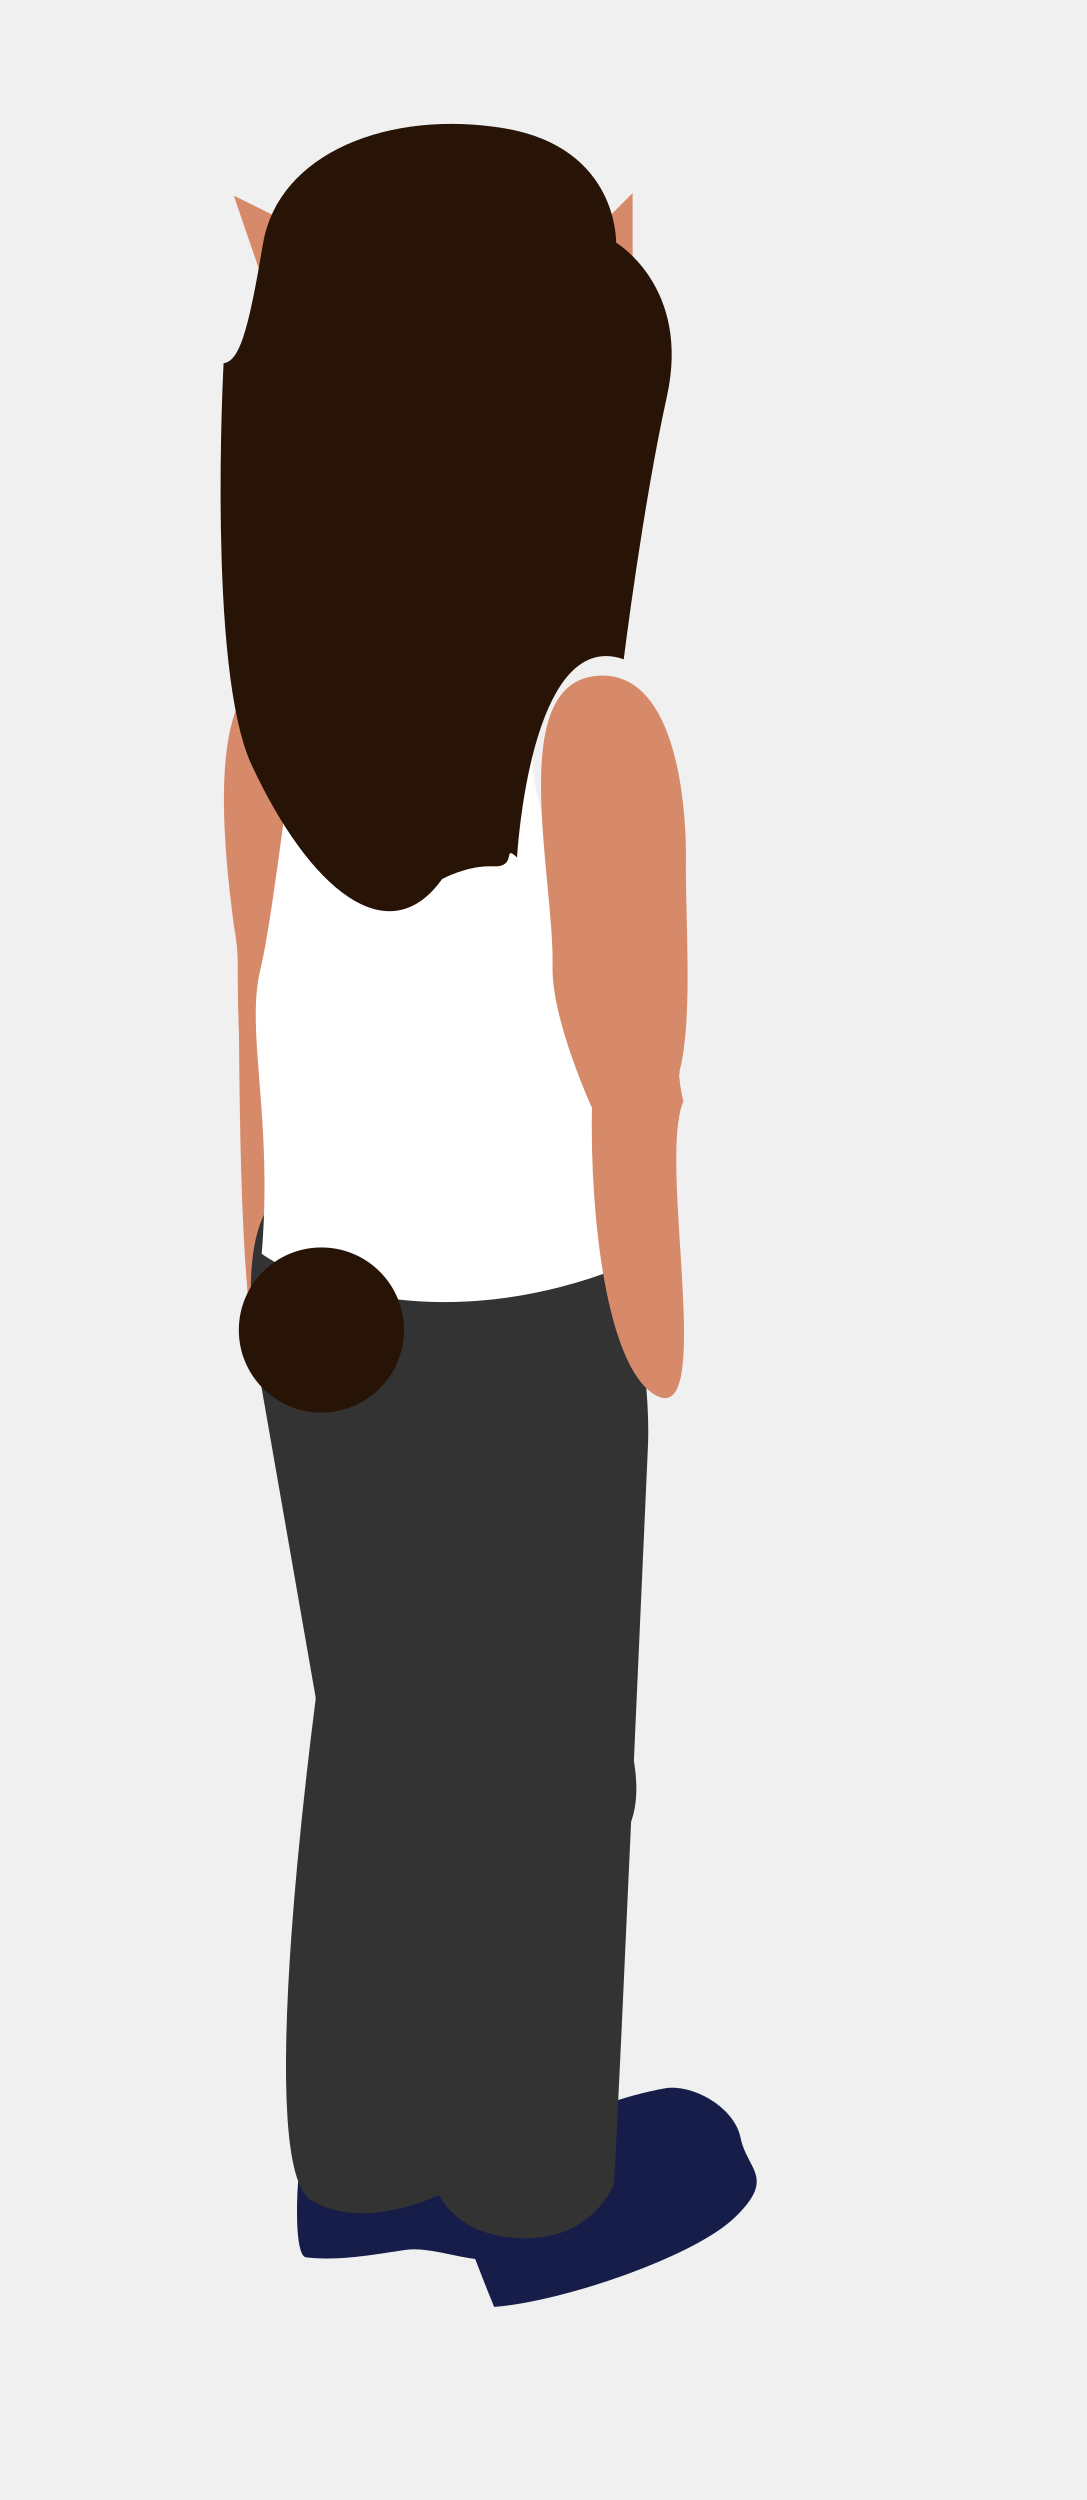
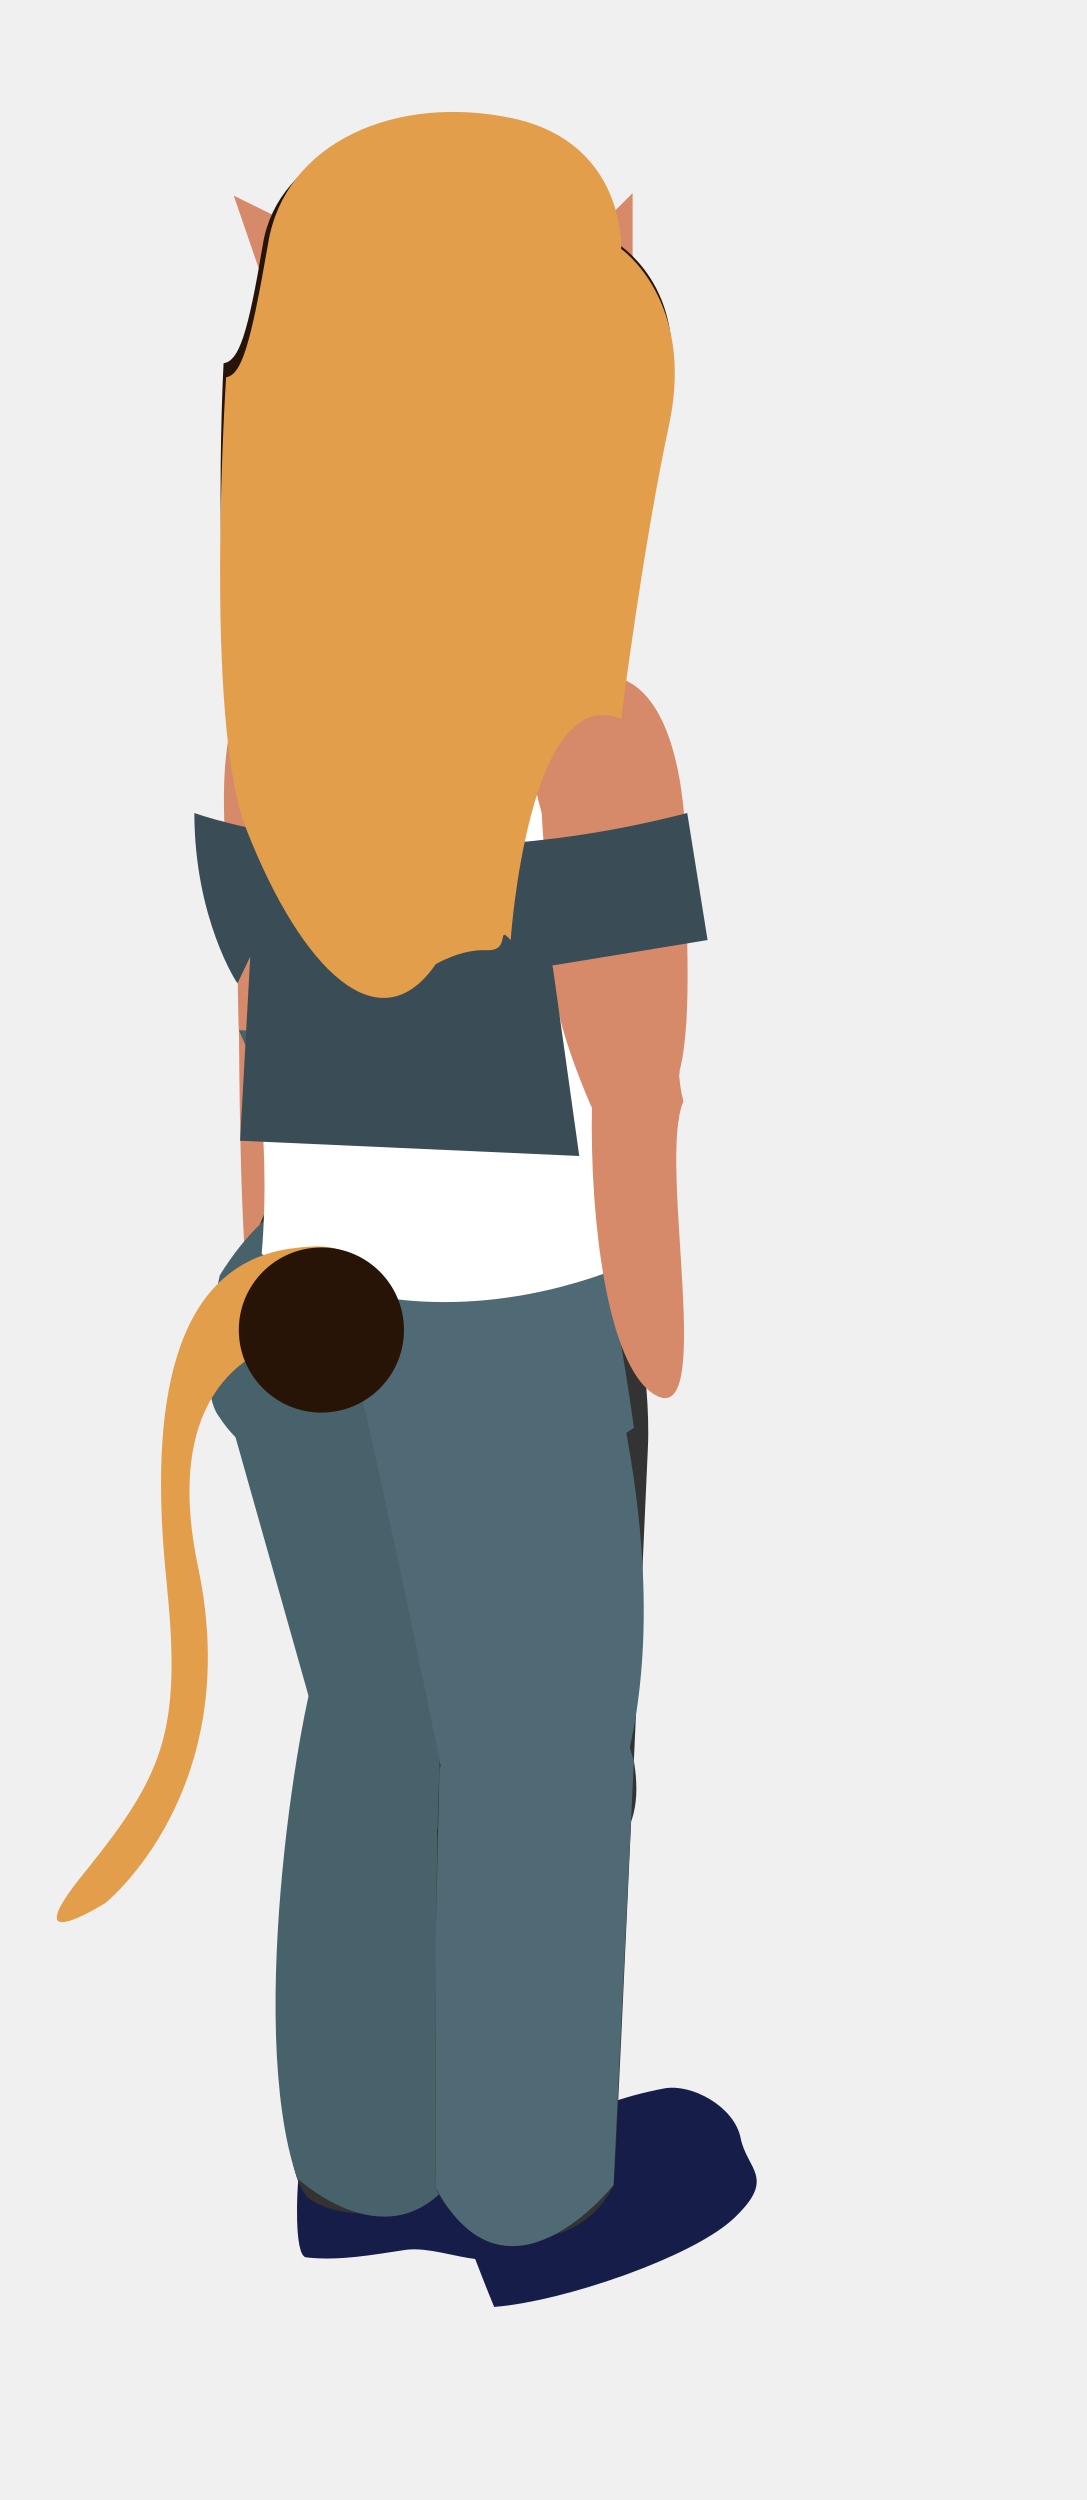
<svg xmlns="http://www.w3.org/2000/svg" version="1.1" id="Layer_1" x="0px" y="0px" viewBox="0 0 85.5 196.8" style="enable-background:new 0 0 85.5 196.8;" xml:space="preserve">
  <style type="text/css">
	.st0{fill:#D68A69;}
	.st1{fill:#171D49;}
	.st2{fill:#333333;}
- 	.st3{fill:#FFFFFF;}
- 	.st4{fill:#281406;}
+ 	.st3{fill:#48626B;}
+ 	.st4{fill:#506A75;}
+ 	.st5{fill:#FFFFFF;}
+ 	.st6{fill:#3A4D57;}
+ 	.st7{fill:#281406;}
+ 	.st8{fill:#E29E4B;}
</style>
  <g id="Layer_1_1_">
    <g id="left">
      <g id="_x30_0_2_">
        <polyline id="ear_x5F_front" class="st0" points="44.8,20.2 49.8,24.2 49.8,15.2    " />
        <polyline id="ear_x5F_back" class="st0" points="20.7,22.1 26.5,19.4 18.4,15.4    " />
+         <polygon id="CAT_x5F_chest" class="st0" points="37.8,64 38.4,71 43.2,71 49.6,48.6 37.8,50    " />
        <path id="arm_x5F_back_x5F_top" class="st0" d="M22.7,84.9c1,1.3,2.1-0.2,3.5-2.1c0-0.5,0.1-0.8,0.1-1c0.2-3,1.7-14.4,1.7-15.2     c-0.2-5.3,0-13.8-5.5-13.9c-6.5-0.1-4.9,13.9-4.1,20.1c0.5,2.7,0.2,2.7,0.4,8.3C19.4,83.7,20.5,84.2,22.7,84.9z" />
        <path id="arm_x5F_back_x5F_bot" class="st0" d="M22,112.1c3.6,3.2,4.1-24.3,4.3-30.3c-0.7-1.7-2.3-2.8-3.3-4     c-2.2-0.8-3.5,0.5-4.2,2.3C18.9,91.5,19,109.6,22,112.1z" />
        <path id="foot_x5F_front" class="st1" d="M38.9,181.6c5.4-0.4,15.9-4,19-7.1c3.2-3.1,0.9-3.7,0.4-6.2s-3.9-4.3-6-3.9     c-6.5,1.2-11.8,4.5-17,8.2C36.6,175.6,37.7,178.7,38.9,181.6z" />
        <path id="foot_x5F_back" class="st1" d="M41.4,175c1.2-5.2-3.4-6.9-6.8-8.9c-3.3-1.9-6.4,2-8.3,3c-1.8,1-0.4,1.4-1.6,1.6     c-0.5,0.1-0.8-0.4-1.1,0.3c0.1-0.4-0.1-0.1-0.1,0.5c-0.1,0.5-0.4,6.1,0.6,6.2c2.6,0.3,5.2-0.2,7.9-0.6     C35.5,176.7,40.3,180.2,41.4,175z" />
        <path id="leg_x5F_back_x5F_top" class="st2" d="M22.9,93.5c-4.8,1.9-2.7,13.5-2.7,13.5l5.5,31.5C37.9,153.1,38,136,38,136     l-0.3-31.1C37.7,104.9,27.6,91.5,22.9,93.5z" />
        <path id="leg_x5F_back_x5F_bot" class="st2" d="M34.9,138.3c-4.8-8.6-9.6-7.9-9.6-7.9s-5.7,39.9-0.8,42.8c5,3,12.2-1.5,12.2-1.5     l0.3-13.8C37,157.9,39.7,147,34.9,138.3z" />
+         <path id="CAT_x5F_leg_x5F_back_x5F_bot" class="st3" d="M36.7,169.9l-3.3-36.8c0,0-6.9-4.9-8.2-2.7s-6,28.9-1.8,41.1     C23.5,171.5,31.6,179.2,36.7,169.9z" />
+         <path id="CAT_x5F_leg_x5F_back_x5F_top" class="st3" d="M37.7,104.9c0,0-8.3-12.7-14.3-8.6c-6,4.2-6,12.8-6,12.8l8.3,29.4     c0,0,8,12.9,12,0.5C41.7,126.7,37.7,104.9,37.7,104.9z" />
+         <path id="CAT_x5F_hip_x5F_back" class="st3" d="M18.8,81.1l4.7,10.6c0,0,1.8,1.8-1,3.2c-2.8,1.4-5.2,5.5-5.2,5.5     s-2,8.8,0,11.2c0,0,5.8,9.7,16-0.5l0.9-22.1l-2.5-7.5L18.8,81.1z" />
        <path id="leg_x5F_front_x5F_bot" class="st2" d="M34.6,139.2c-0.4,8-0.3,33-0.3,33s1.1,3.8,6.7,4s7.3-4.2,7.3-4.2     c0.2-1.9,0.9-18.4,1.6-33.4c-1.3-4.2-5.2-6.9-10-4.8C37.5,135.2,35.9,137.1,34.6,139.2z" />
        <path id="leg_x5F_front_x5F_top" class="st2" d="M34.7,138c-0.1,0.4-0.1,0.8-0.1,1.2c0.5,5.1,5.5,11,7.9,9.6     c4.8-2.1,8.5-3.5,7.4-10.2c0.5-11.5,1-22.1,1.1-24.6c0.3-5.8-1.6-15.1-1.6-15.1c-3.8-4.5-27.7-7.5-28.8,2.2     C31.4,110.4,35.9,119.3,34.7,138z" />
-         <path id="chest" class="st3" d="M49,78.5c1.9-6.7,0-6.1-1.9-7.4s-5.7-6.8-5.1-13c0,0-11.6-0.2-15.5,5.6c0,0-0.3-1.1-3.1-7.7     c0,0-1.9,16.3-2.9,20.3c-1.2,4.9,1,11.7,0.1,22.4c0,0,5.1,3.8,14.4,3.8c9.2,0,16.2-3.8,16.2-3.8C48.1,89.3,48.2,83.3,49,78.5z" />
+         <path id="CAT_x5F_leg_x5F_front_x5F_bot" class="st4" d="M34.3,152.6l0.3-13.4c0,0,10.5-16.7,15.3-0.6L48.3,172     c0,0-8.4,10.7-14,0.2L34.3,152.6z" />
+         <path id="CAT_x5F_leg_x5F_front_x5F_top" class="st4" d="M38.1,95c0,0-13.8-3.1-10.1,12.8s7.3,34.3,7.3,34.3     s7.6,17.5,13.5-1.6s-4-44.1-4-44.1L38.1,95z" />
+         <path id="CAT_x5F_hip_x5F_front" class="st4" d="M28.9,82.7c0,0,5,7.8,0,14.2c-5,6.3,1.5,15.5,1.5,15.5s7.4,8.3,19.5,0     c0,0-3.3-25.2-8-28.9S28.9,82.7,28.9,82.7z" />
+         <path id="top" class="st5" d="M49,78.5c1.9-6.7,0-6.1-1.9-7.4s-5.7-6.8-5.1-13c0,0-11.6-0.2-15.5,5.6c0,0-0.3-1.1-3.1-7.7     c0,0-1.9,16.3-2.9,20.3c-1.2,4.9,1,11.7,0.1,22.4c0,0,5.1,3.8,14.4,3.8c9.2,0,16.2-3.8,16.2-3.8C48.1,89.3,48.2,83.3,49,78.5z" />
        <path id="arm_x5F_front_x5F_bot" class="st0" d="M46.6,86.9c-0.2,9.5,1.3,20.5,4.8,22.8c5.1,3.4,0.3-18.3,2.4-23     c-0.8-3,0.1-6.1-2.7-6.8C46.5,78.1,48.9,84,46.6,86.9z" />
        <path id="arm_x5F_front_x5F_top" class="st0" d="M43.5,76c-0.1,2.5,1.1,6.6,3,11c0.2,0.3,0.3,0.7,0.5,1c1.4,1.1,0,3.1,4.9,2.8     c2.7-0.5,1.1-9.9,1.5-6c0.1-0.2,0.1-0.3,0.1-0.5c1.1-4.3,0.4-12.5,0.5-16.9c0-4.5-0.9-14.7-7-14.2C39.8,53.8,43.6,68.8,43.5,76z" />
-         <path id="hair" class="st4" d="M19.8,60.2c-3.5-7.5-2.2-31.6-2.2-31.6c1.2-0.2,1.9-2.2,3.1-9.4s10-10.6,19-9.1s8.8,9,8.8,9     s5.9,3.5,4,12.1s-3.4,20.7-3.4,20.7c-7.4-2.6-8.4,15.6-8.4,15.6c-1.2-1.1,0.1,0.8-1.9,0.7s-4,1-4,1     C30.6,75.1,24.4,70.1,19.8,60.2z" />
-         <circle id="tail" class="st4" cx="25.3" cy="104.7" r="6.5" />
+         <path id="CAT_x5F_top" class="st6" d="M15.3,64c0,0,16,5.9,38.8,0l1.6,10l-12.2,2l2.1,15l-26.7-1.2l0.8-14.5l-1,2.1     C18.7,77.5,15.3,72.3,15.3,64z" />
+         <path id="hair" class="st7" d="M19.8,60.2c-3.5-7.5-2.2-31.6-2.2-31.6c1.2-0.2,1.9-2.2,3.1-9.4s10-10.6,19-9.1s8.8,9,8.8,9     s5.9,3.5,4,12.1s-3.4,20.7-3.4,20.7c-7.4-2.6-8.4,15.6-8.4,15.6c-1.2-1.1,0.1,0.8-1.9,0.7s-4,1-4,1     C30.6,75.1,24.4,70.1,19.8,60.2z" />
+         <path id="CAT_x5F_hair" class="st8" d="M19.4,65.3c-3.4-8.5-1.6-35.6-1.6-35.6c1.2-0.2,1.9-2.4,3.3-10.5     c1.3-8.1,10.2-11.8,19.2-9.9s8.6,10.3,8.6,10.3s5.8,4,3.8,13.7c-2.1,9.7-3.8,23.3-3.8,23.3c-7.3-3.1-8.7,17.4-8.7,17.4     c-1.2-1.3,0.1,0.9-1.9,0.8c-2-0.1-4,1.1-4,1.1C29.9,82.3,23.8,76.5,19.4,65.3z" />
+         <path id="CAT_x5F_tail" class="st8" d="M24.4,105.2c0,0-12.5,0.6-8.8,18.2s-7.3,26.4-7.3,26.4s-7.6,4.8-1.4-2.7     c6.1-7.6,7.4-11,6.2-22.7s-0.4-24.6,9.7-26.1S24.4,105.2,24.4,105.2z" />
+         <circle id="tail" class="st7" cx="25.3" cy="104.7" r="6.5" />
      </g>
    </g>
  </g>
</svg>
